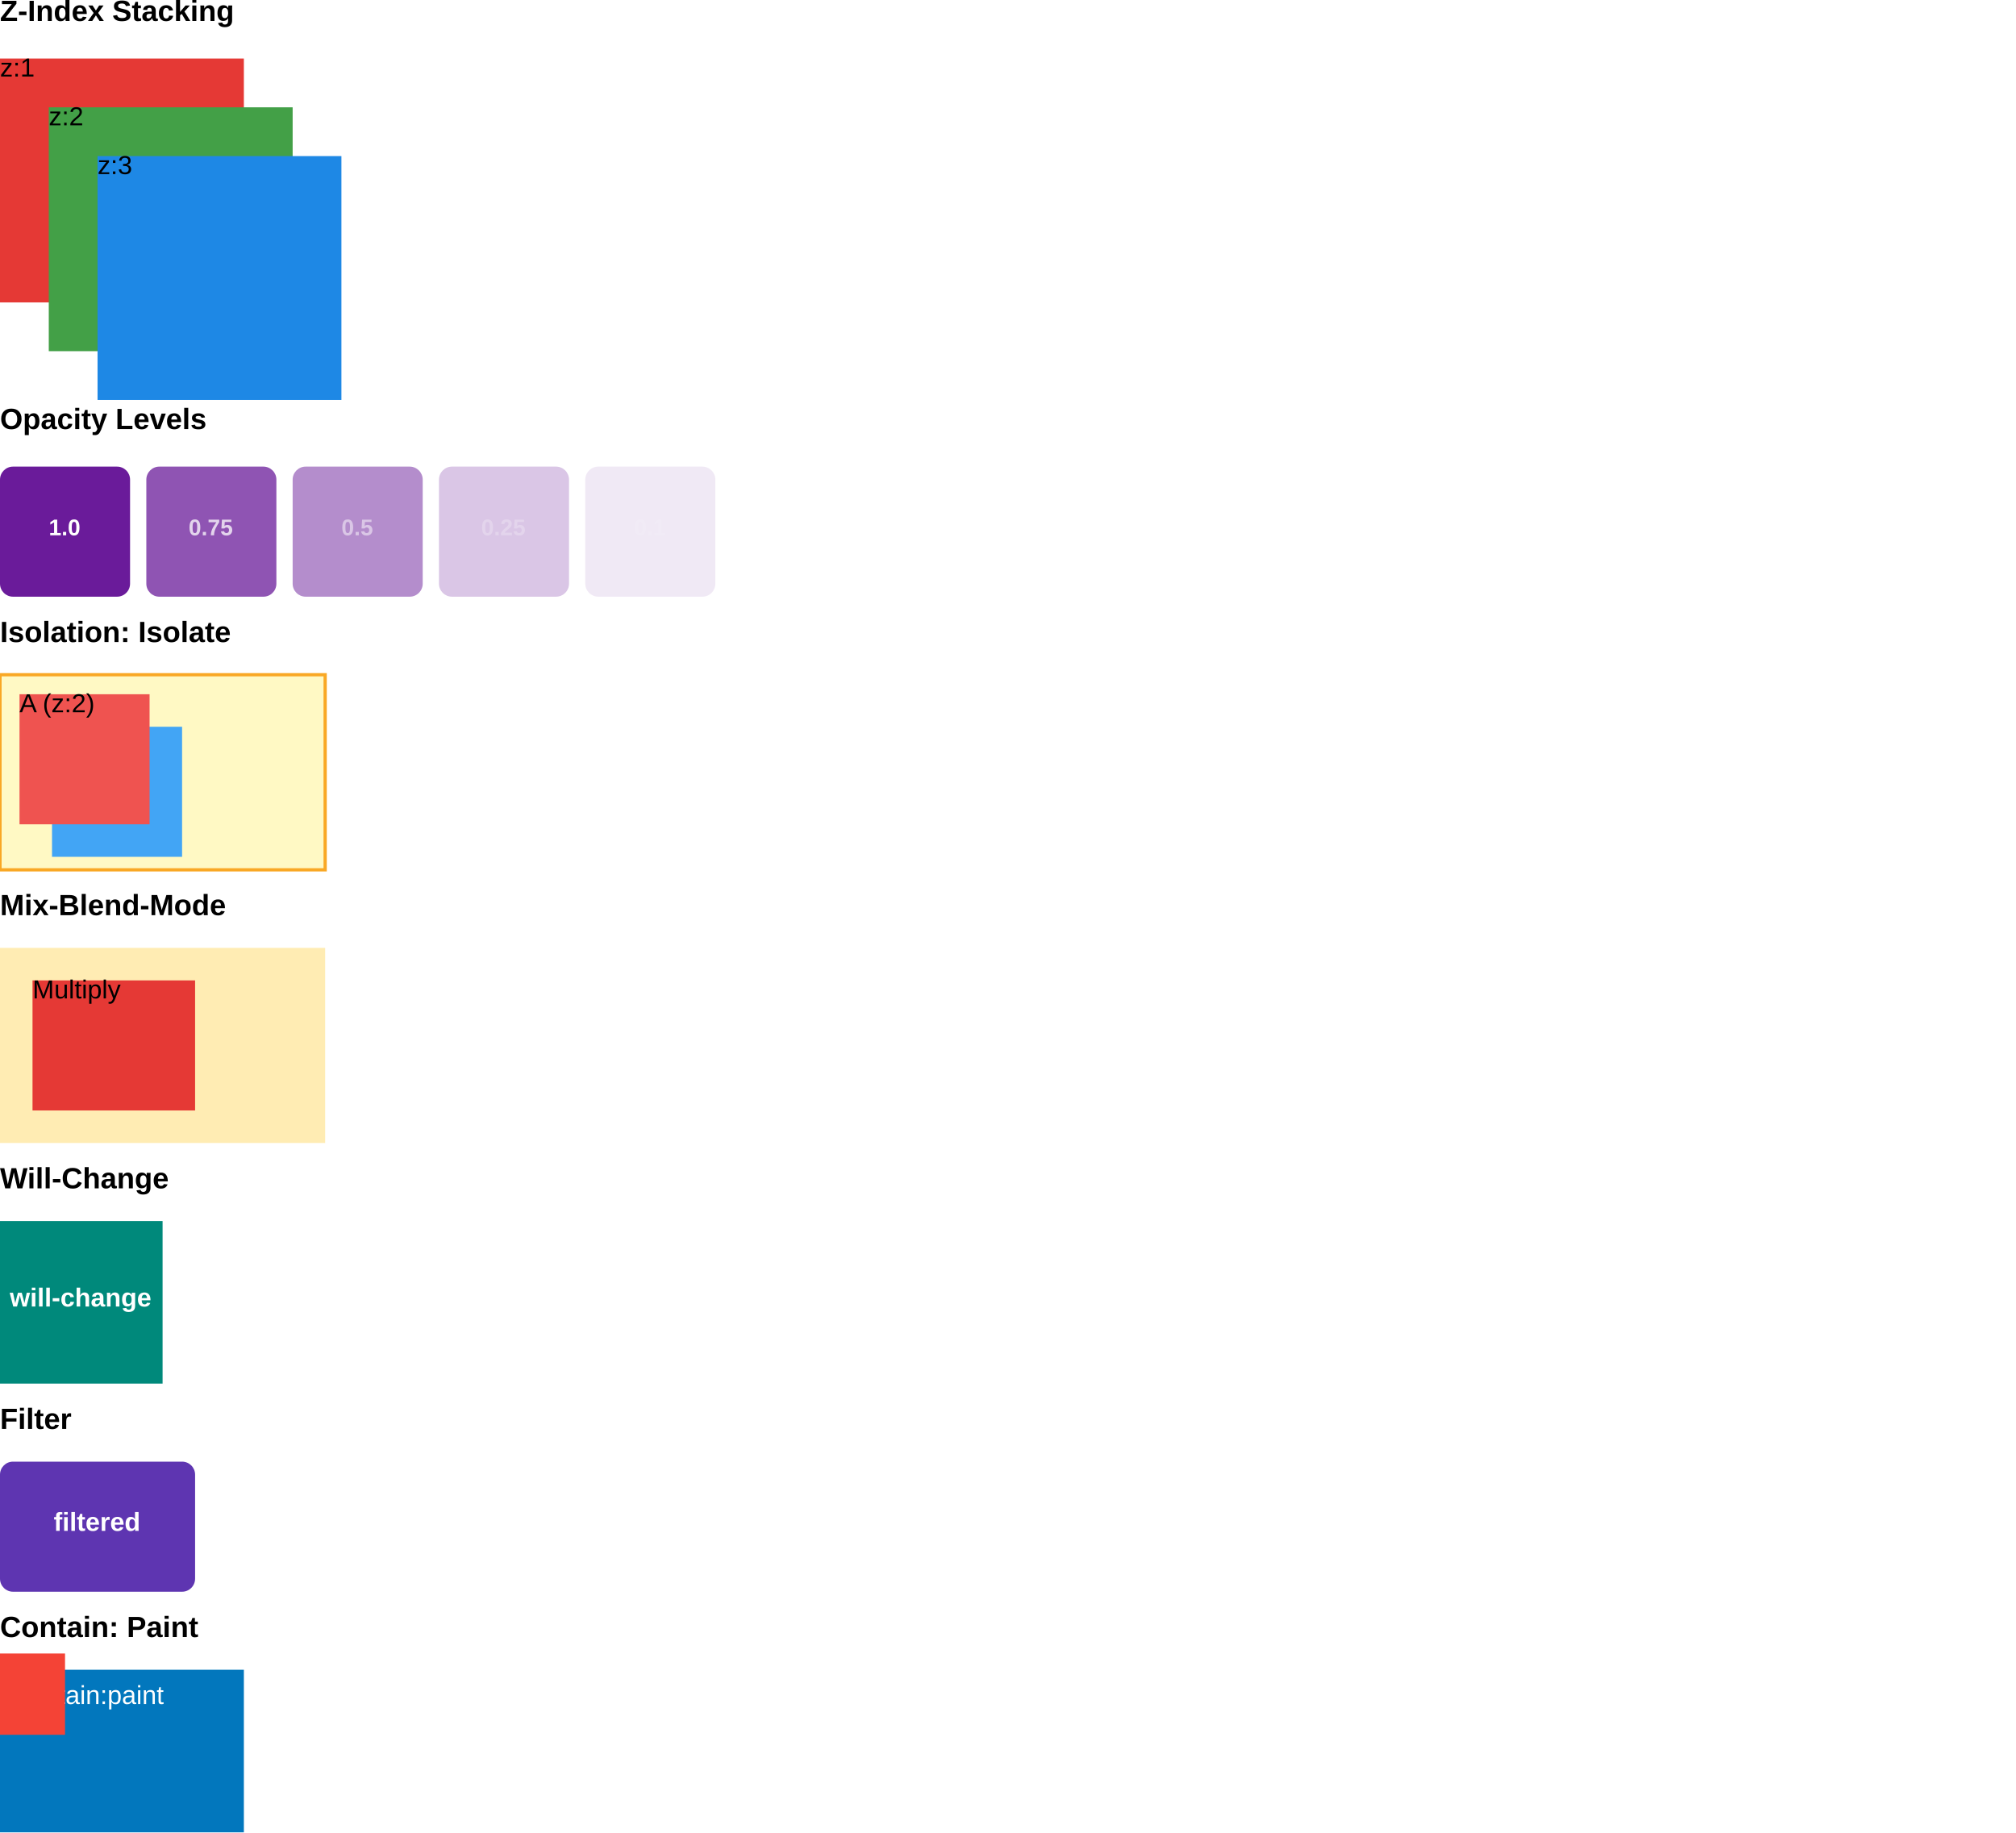
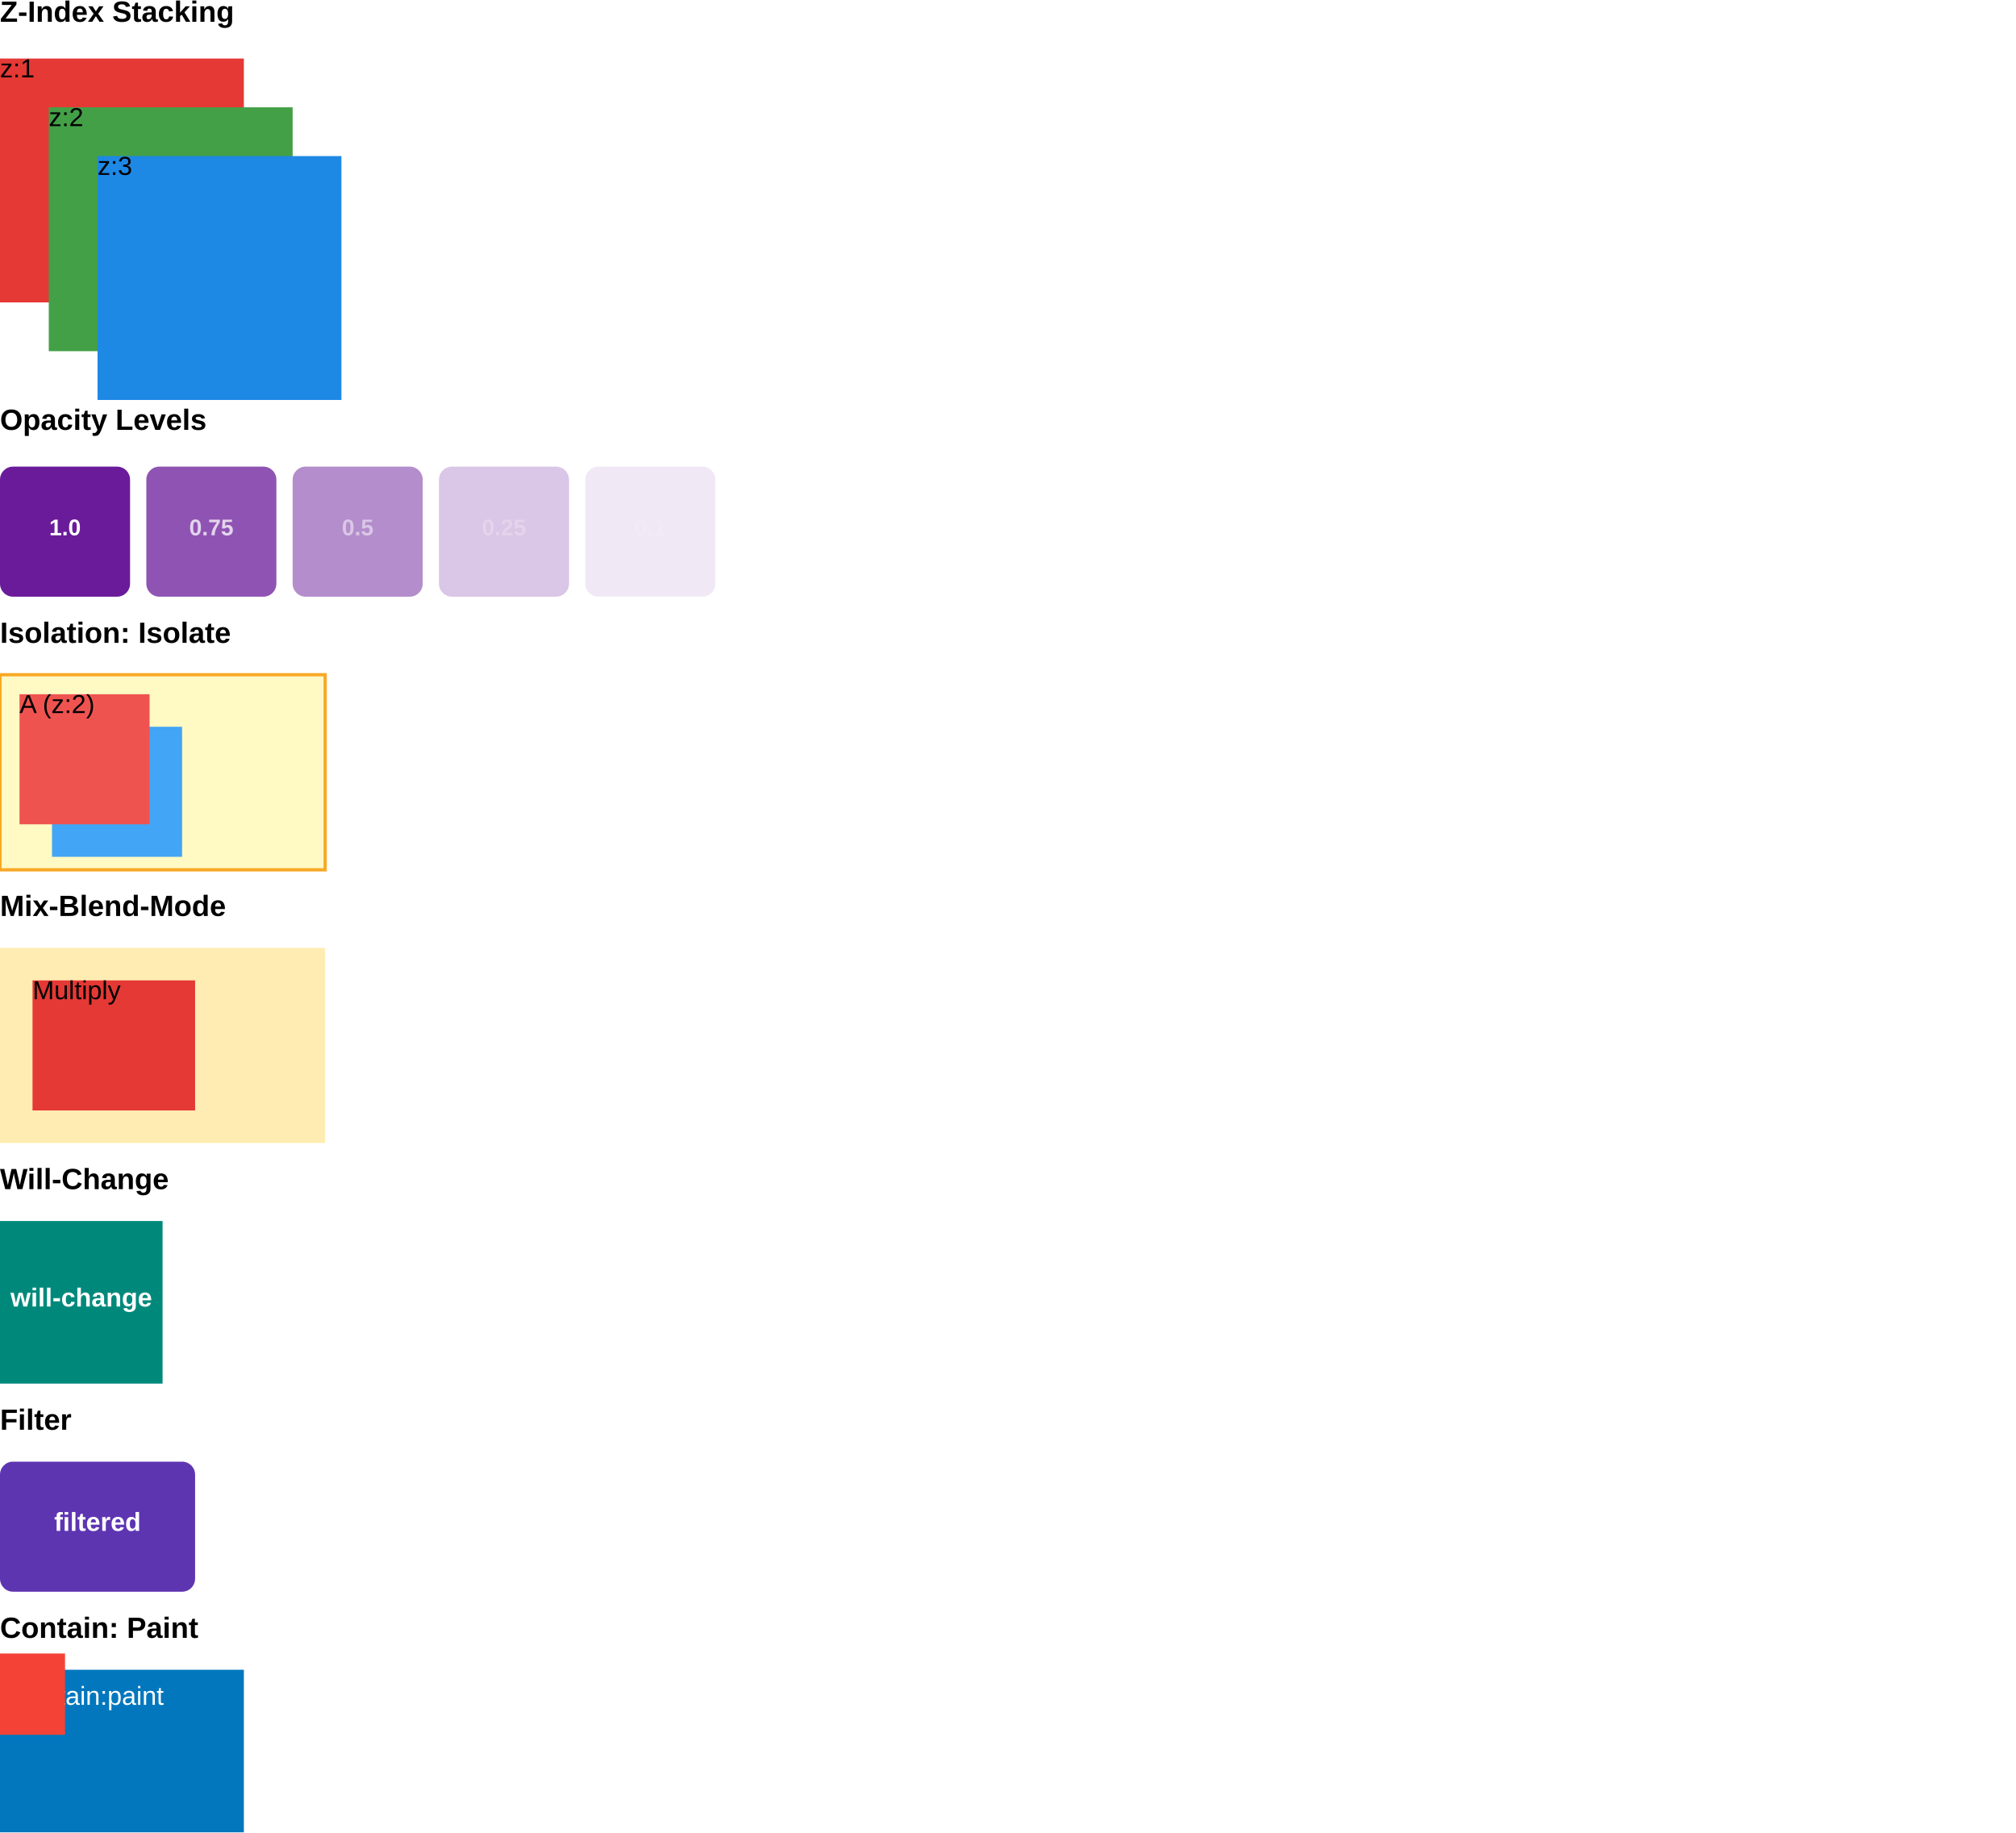
<svg xmlns="http://www.w3.org/2000/svg" width="1240" height="1127" viewBox="0 0 1240 1127">
-   <text x="0" y="1" fill="rgb(0, 0, 0)" dominant-baseline="text-before-edge" font-weight="700" font-size="18px" font-family="Arial">Z-Index Stacking</text>
+   <text x="0" y="1.5" fill="rgb(0, 0, 0)" dominant-baseline="text-before-edge" font-weight="700" font-size="18px" font-family="Arial">Z-Index Stacking</text>
  <path d="M0,36 L150,36 L150,186 L0,186 Z" fill="rgb(229, 57, 53)" />
-   <text x="0" y="36.5" fill="rgb(0, 0, 0)" dominant-baseline="text-before-edge" font-size="16px" font-family="Arial">z:1</text>
+   <text x="0" y="37" fill="rgb(0, 0, 0)" dominant-baseline="text-before-edge" font-size="16px" font-family="Arial">z:1</text>
  <path d="M30,66 L180,66 L180,216 L30,216 Z" fill="rgb(67, 160, 71)" />
-   <text x="30" y="66.5" fill="rgb(0, 0, 0)" dominant-baseline="text-before-edge" font-size="16px" font-family="Arial">z:2</text>
+   <text x="30" y="67" fill="rgb(0, 0, 0)" dominant-baseline="text-before-edge" font-size="16px" font-family="Arial">z:2</text>
  <path d="M60,96 L210,96 L210,246 L60,246 Z" fill="rgb(30, 136, 229)" />
-   <text x="60" y="96.5" fill="rgb(0, 0, 0)" dominant-baseline="text-before-edge" font-size="16px" font-family="Arial">z:3</text>
-   <text x="0" y="252" fill="rgb(0, 0, 0)" dominant-baseline="text-before-edge" font-weight="700" font-size="18px" font-family="Arial">Opacity Levels</text>
+   <text x="60" y="97" fill="rgb(0, 0, 0)" dominant-baseline="text-before-edge" font-size="16px" font-family="Arial">z:3</text>
+   <text x="0" y="252.5" fill="rgb(0, 0, 0)" dominant-baseline="text-before-edge" font-weight="700" font-size="18px" font-family="Arial">Opacity Levels</text>
  <rect x="0" y="287" width="80" height="80" rx="8" ry="8" fill="rgb(106, 27, 154)" />
-   <text x="30" y="320" fill="rgb(255, 255, 255)" dominant-baseline="text-before-edge" font-weight="700" font-size="14px" font-family="Arial">1.0</text>
+   <text x="30.27" y="320" fill="rgb(255, 255, 255)" dominant-baseline="text-before-edge" font-weight="700" font-size="14px" font-family="Arial">1.0</text>
  <rect x="90" y="287" width="80" height="80" rx="8" ry="8" fill="rgb(106, 27, 154)" opacity="0.75" />
-   <text x="116" y="320" fill="rgb(255, 255, 255)" dominant-baseline="text-before-edge" font-weight="700" font-size="14px" font-family="Arial" opacity="0.75">0.75</text>
+   <text x="116.38" y="320" fill="rgb(255, 255, 255)" dominant-baseline="text-before-edge" font-weight="700" font-size="14px" font-family="Arial" opacity="0.75">0.75</text>
  <rect x="180" y="287" width="80" height="80" rx="8" ry="8" fill="rgb(106, 27, 154)" opacity="0.5" />
-   <text x="210" y="320" fill="rgb(255, 255, 255)" dominant-baseline="text-before-edge" font-weight="700" font-size="14px" font-family="Arial" opacity="0.5">0.5</text>
+   <text x="210.27" y="320" fill="rgb(255, 255, 255)" dominant-baseline="text-before-edge" font-weight="700" font-size="14px" font-family="Arial" opacity="0.5">0.5</text>
  <rect x="270" y="287" width="80" height="80" rx="8" ry="8" fill="rgb(106, 27, 154)" opacity="0.25" />
-   <text x="296" y="320" fill="rgb(255, 255, 255)" dominant-baseline="text-before-edge" font-weight="700" font-size="14px" font-family="Arial" opacity="0.25">0.25</text>
+   <text x="296.38" y="320" fill="rgb(255, 255, 255)" dominant-baseline="text-before-edge" font-weight="700" font-size="14px" font-family="Arial" opacity="0.25">0.25</text>
  <rect x="360" y="287" width="80" height="80" rx="8" ry="8" fill="rgb(106, 27, 154)" opacity="0.1" />
-   <text x="390" y="320" fill="rgb(255, 255, 255)" dominant-baseline="text-before-edge" font-weight="700" font-size="14px" font-family="Arial" opacity="0.1">0.1</text>
-   <text x="0" y="383" fill="rgb(0, 0, 0)" dominant-baseline="text-before-edge" font-weight="700" font-size="18px" font-family="Arial">Isolation: Isolate</text>
+   <text x="390.27" y="320" fill="rgb(255, 255, 255)" dominant-baseline="text-before-edge" font-weight="700" font-size="14px" font-family="Arial" opacity="0.1">0.1</text>
+   <text x="0" y="383.5" fill="rgb(0, 0, 0)" dominant-baseline="text-before-edge" font-weight="700" font-size="18px" font-family="Arial">Isolation: Isolate</text>
  <path d="M0,415 L200,415 L200,535 L0,535 Z" fill="rgb(255, 249, 196)" stroke="rgb(249, 168, 37)" stroke-width="2" />
  <path d="M32,447 L112,447 L112,527 L32,527 Z" fill="rgb(66, 165, 245)" />
-   <text x="32" y="447.5" fill="rgb(0, 0, 0)" dominant-baseline="text-before-edge" font-size="16px" font-family="Arial">B (z:1)</text>
+   <text x="32" y="448" fill="rgb(0, 0, 0)" dominant-baseline="text-before-edge" font-size="16px" font-family="Arial">B (z:1)</text>
  <path d="M12,427 L92,427 L92,507 L12,507 Z" fill="rgb(239, 83, 80)" />
-   <text x="12" y="427.5" fill="rgb(0, 0, 0)" dominant-baseline="text-before-edge" font-size="16px" font-family="Arial">A (z:2)</text>
-   <text x="0" y="551" fill="rgb(0, 0, 0)" dominant-baseline="text-before-edge" font-weight="700" font-size="18px" font-family="Arial">Mix-Blend-Mode</text>
+   <text x="12" y="428" fill="rgb(0, 0, 0)" dominant-baseline="text-before-edge" font-size="16px" font-family="Arial">A (z:2)</text>
+   <text x="0" y="551.5" fill="rgb(0, 0, 0)" dominant-baseline="text-before-edge" font-weight="700" font-size="18px" font-family="Arial">Mix-Blend-Mode</text>
  <path d="M0,583 L200,583 L200,703 L0,703 Z" fill="rgb(255, 236, 179)" />
  <path d="M20,603 L120,603 L120,683 L20,683 Z" fill="rgb(229, 57, 53)" />
-   <text x="20" y="603.5" fill="rgb(0, 0, 0)" dominant-baseline="text-before-edge" font-size="16px" font-family="Arial">Multiply</text>
-   <text x="0" y="719" fill="rgb(0, 0, 0)" dominant-baseline="text-before-edge" font-weight="700" font-size="18px" font-family="Arial">Will-Change</text>
+   <text x="20" y="604" fill="rgb(0, 0, 0)" dominant-baseline="text-before-edge" font-size="16px" font-family="Arial">Multiply</text>
+   <text x="0" y="719.5" fill="rgb(0, 0, 0)" dominant-baseline="text-before-edge" font-weight="700" font-size="18px" font-family="Arial">Will-Change</text>
  <path d="M0,751 L100,751 L100,851 L0,851 Z" fill="rgb(0, 137, 123)" />
-   <text x="6" y="793" fill="rgb(255, 255, 255)" dominant-baseline="text-before-edge" font-weight="700" font-size="16px" font-family="Arial">will-change</text>
-   <text x="0" y="867" fill="rgb(0, 0, 0)" dominant-baseline="text-before-edge" font-weight="700" font-size="18px" font-family="Arial">Filter</text>
+   <text x="6.43" y="793" fill="rgb(255, 255, 255)" dominant-baseline="text-before-edge" font-weight="700" font-size="16px" font-family="Arial">will-change</text>
+   <text x="0" y="867.5" fill="rgb(0, 0, 0)" dominant-baseline="text-before-edge" font-weight="700" font-size="18px" font-family="Arial">Filter</text>
  <rect x="0" y="899" width="120" height="80" rx="8" ry="8" fill="rgb(94, 53, 177)" />
-   <text x="33" y="931" fill="rgb(255, 255, 255)" dominant-baseline="text-before-edge" font-weight="700" font-size="16px" font-family="Arial">filtered</text>
-   <text x="0" y="995" fill="rgb(0, 0, 0)" dominant-baseline="text-before-edge" font-weight="700" font-size="18px" font-family="Arial">Contain: Paint</text>
+   <text x="33.32" y="931" fill="rgb(255, 255, 255)" dominant-baseline="text-before-edge" font-weight="700" font-size="16px" font-family="Arial">filtered</text>
+   <text x="0" y="995.5" fill="rgb(0, 0, 0)" dominant-baseline="text-before-edge" font-weight="700" font-size="18px" font-family="Arial">Contain: Paint</text>
  <path d="M0,1027 L150,1027 L150,1127 L0,1127 Z" fill="rgb(2, 119, 189)" />
-   <text x="10" y="1037.5" fill="rgb(255, 255, 255)" dominant-baseline="text-before-edge" font-size="16px" font-family="Arial">contain:paint</text>
+   <text x="10" y="1038" fill="rgb(255, 255, 255)" dominant-baseline="text-before-edge" font-size="16px" font-family="Arial">contain:paint</text>
  <path d="M-10,1017 L40,1017 L40,1067 L-10,1067 Z" fill="rgb(244, 67, 54)" />
</svg>
